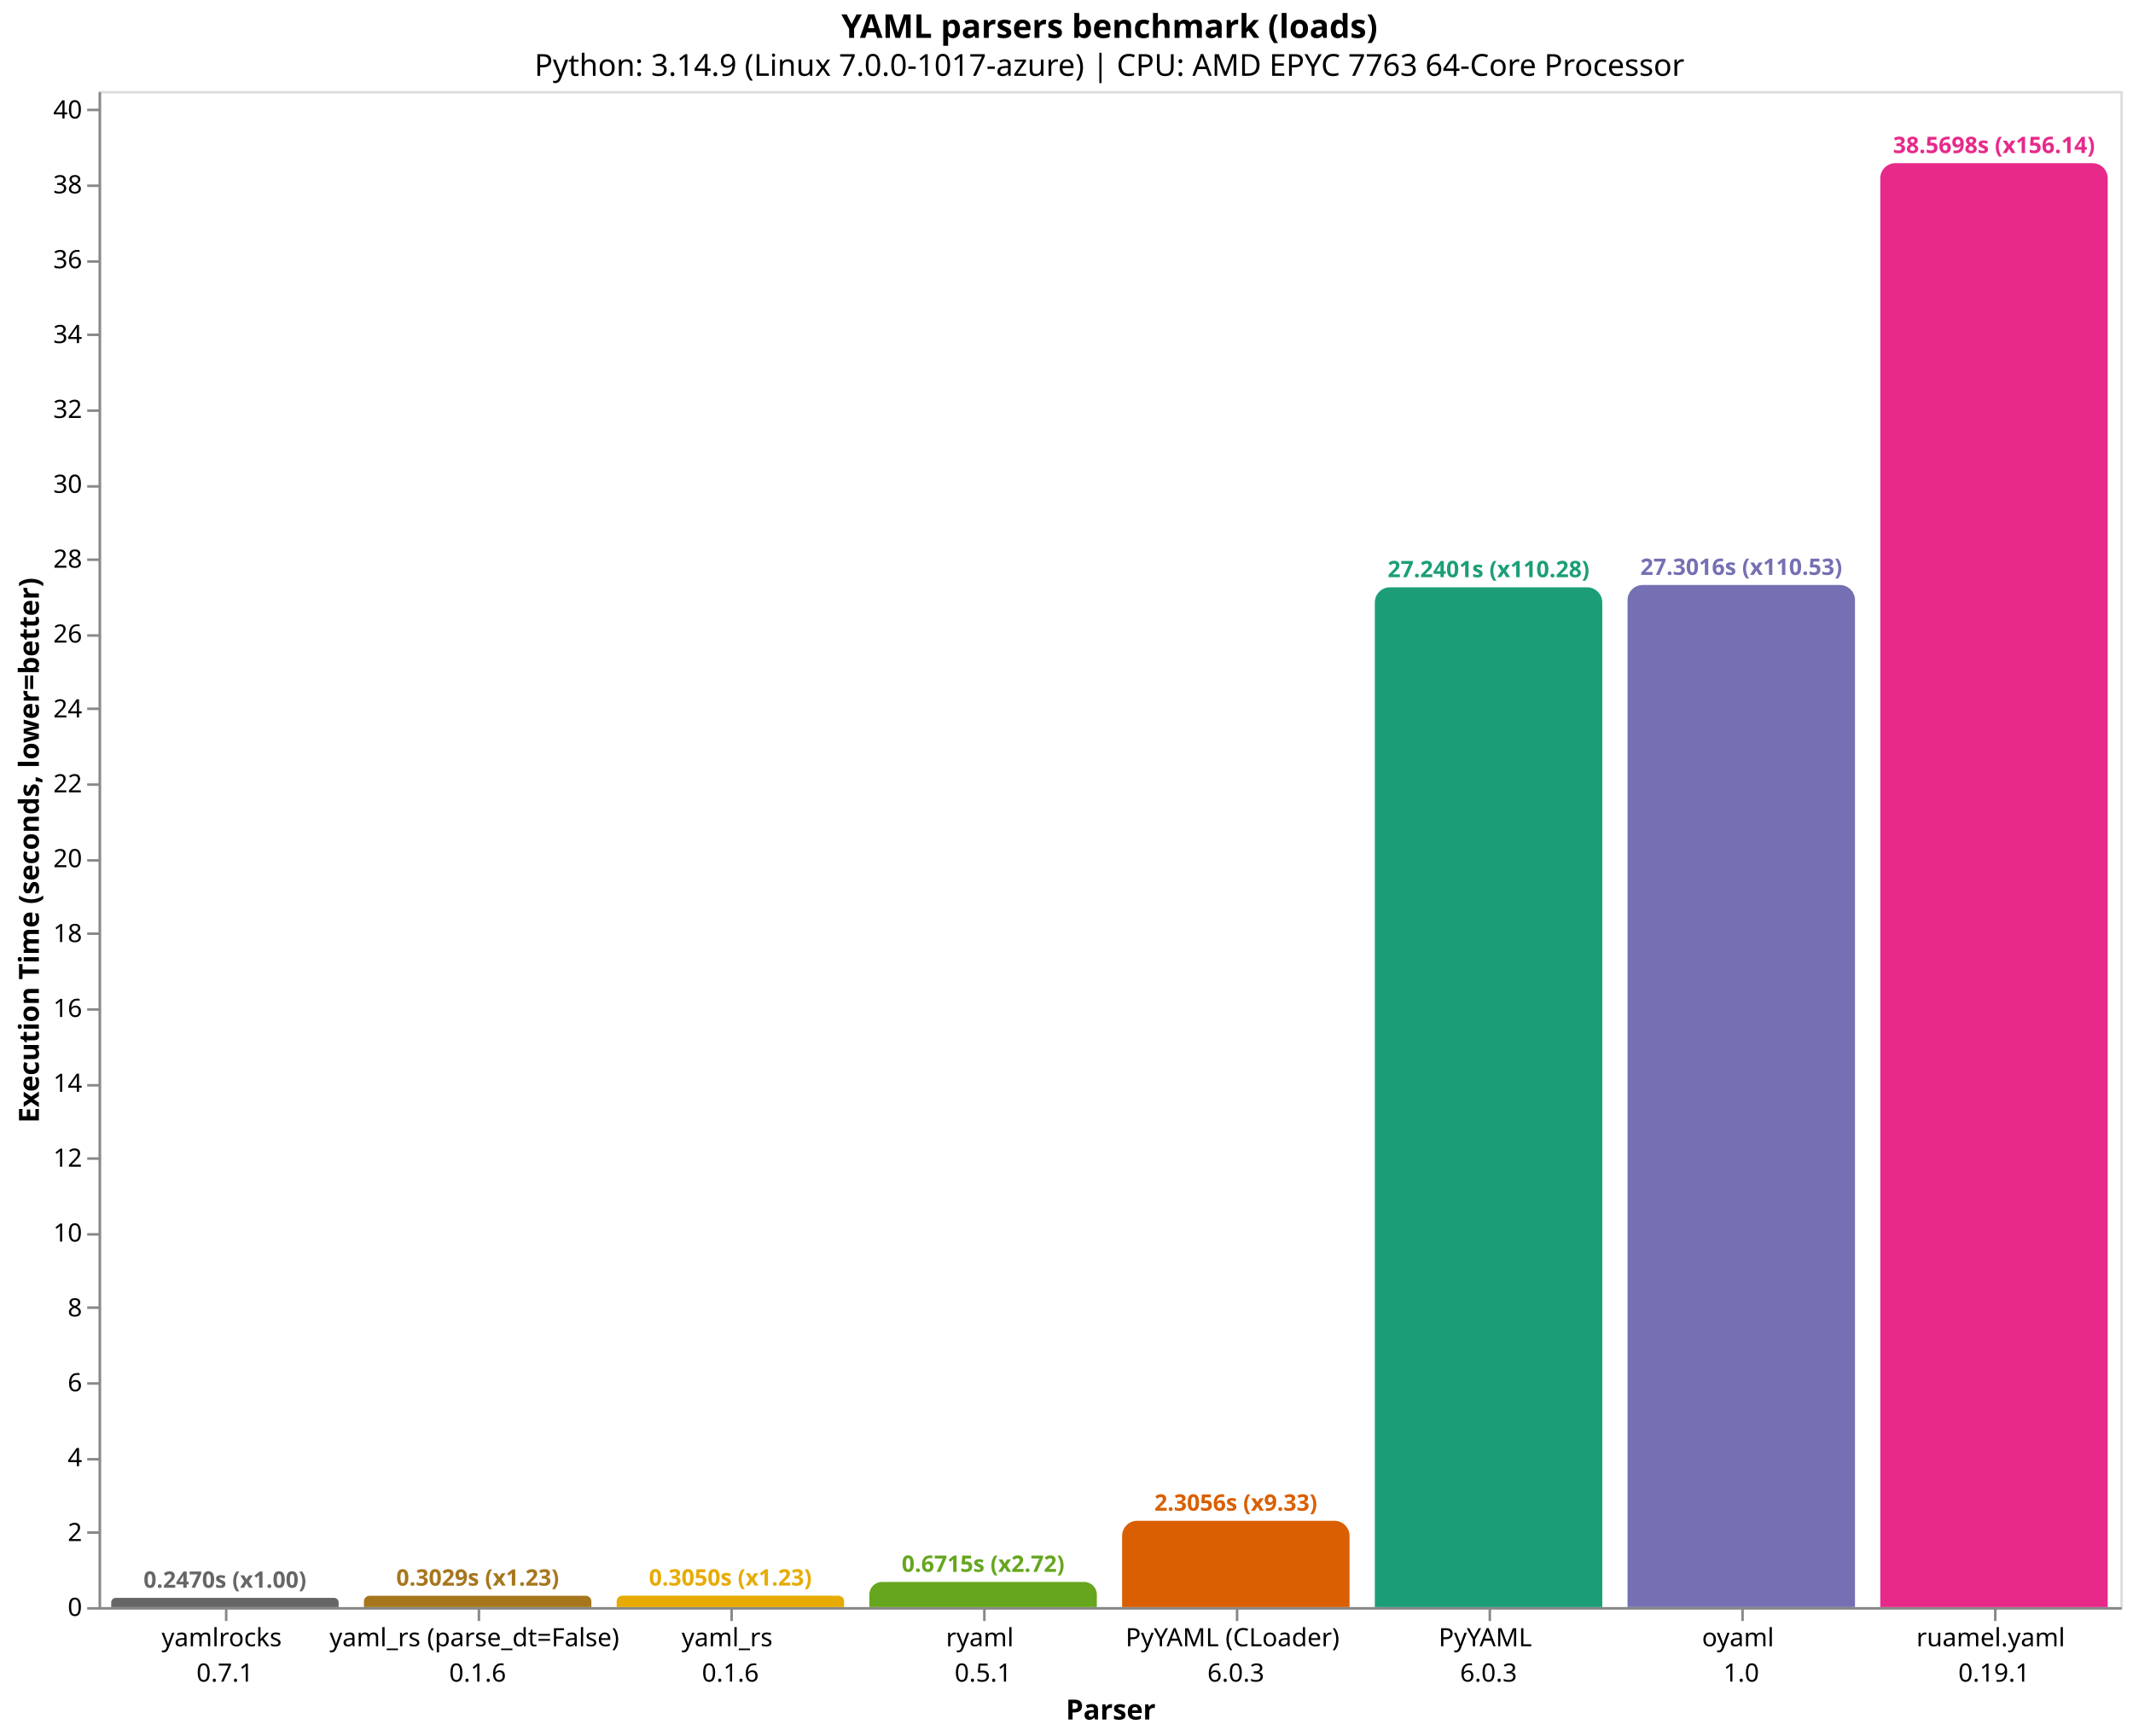
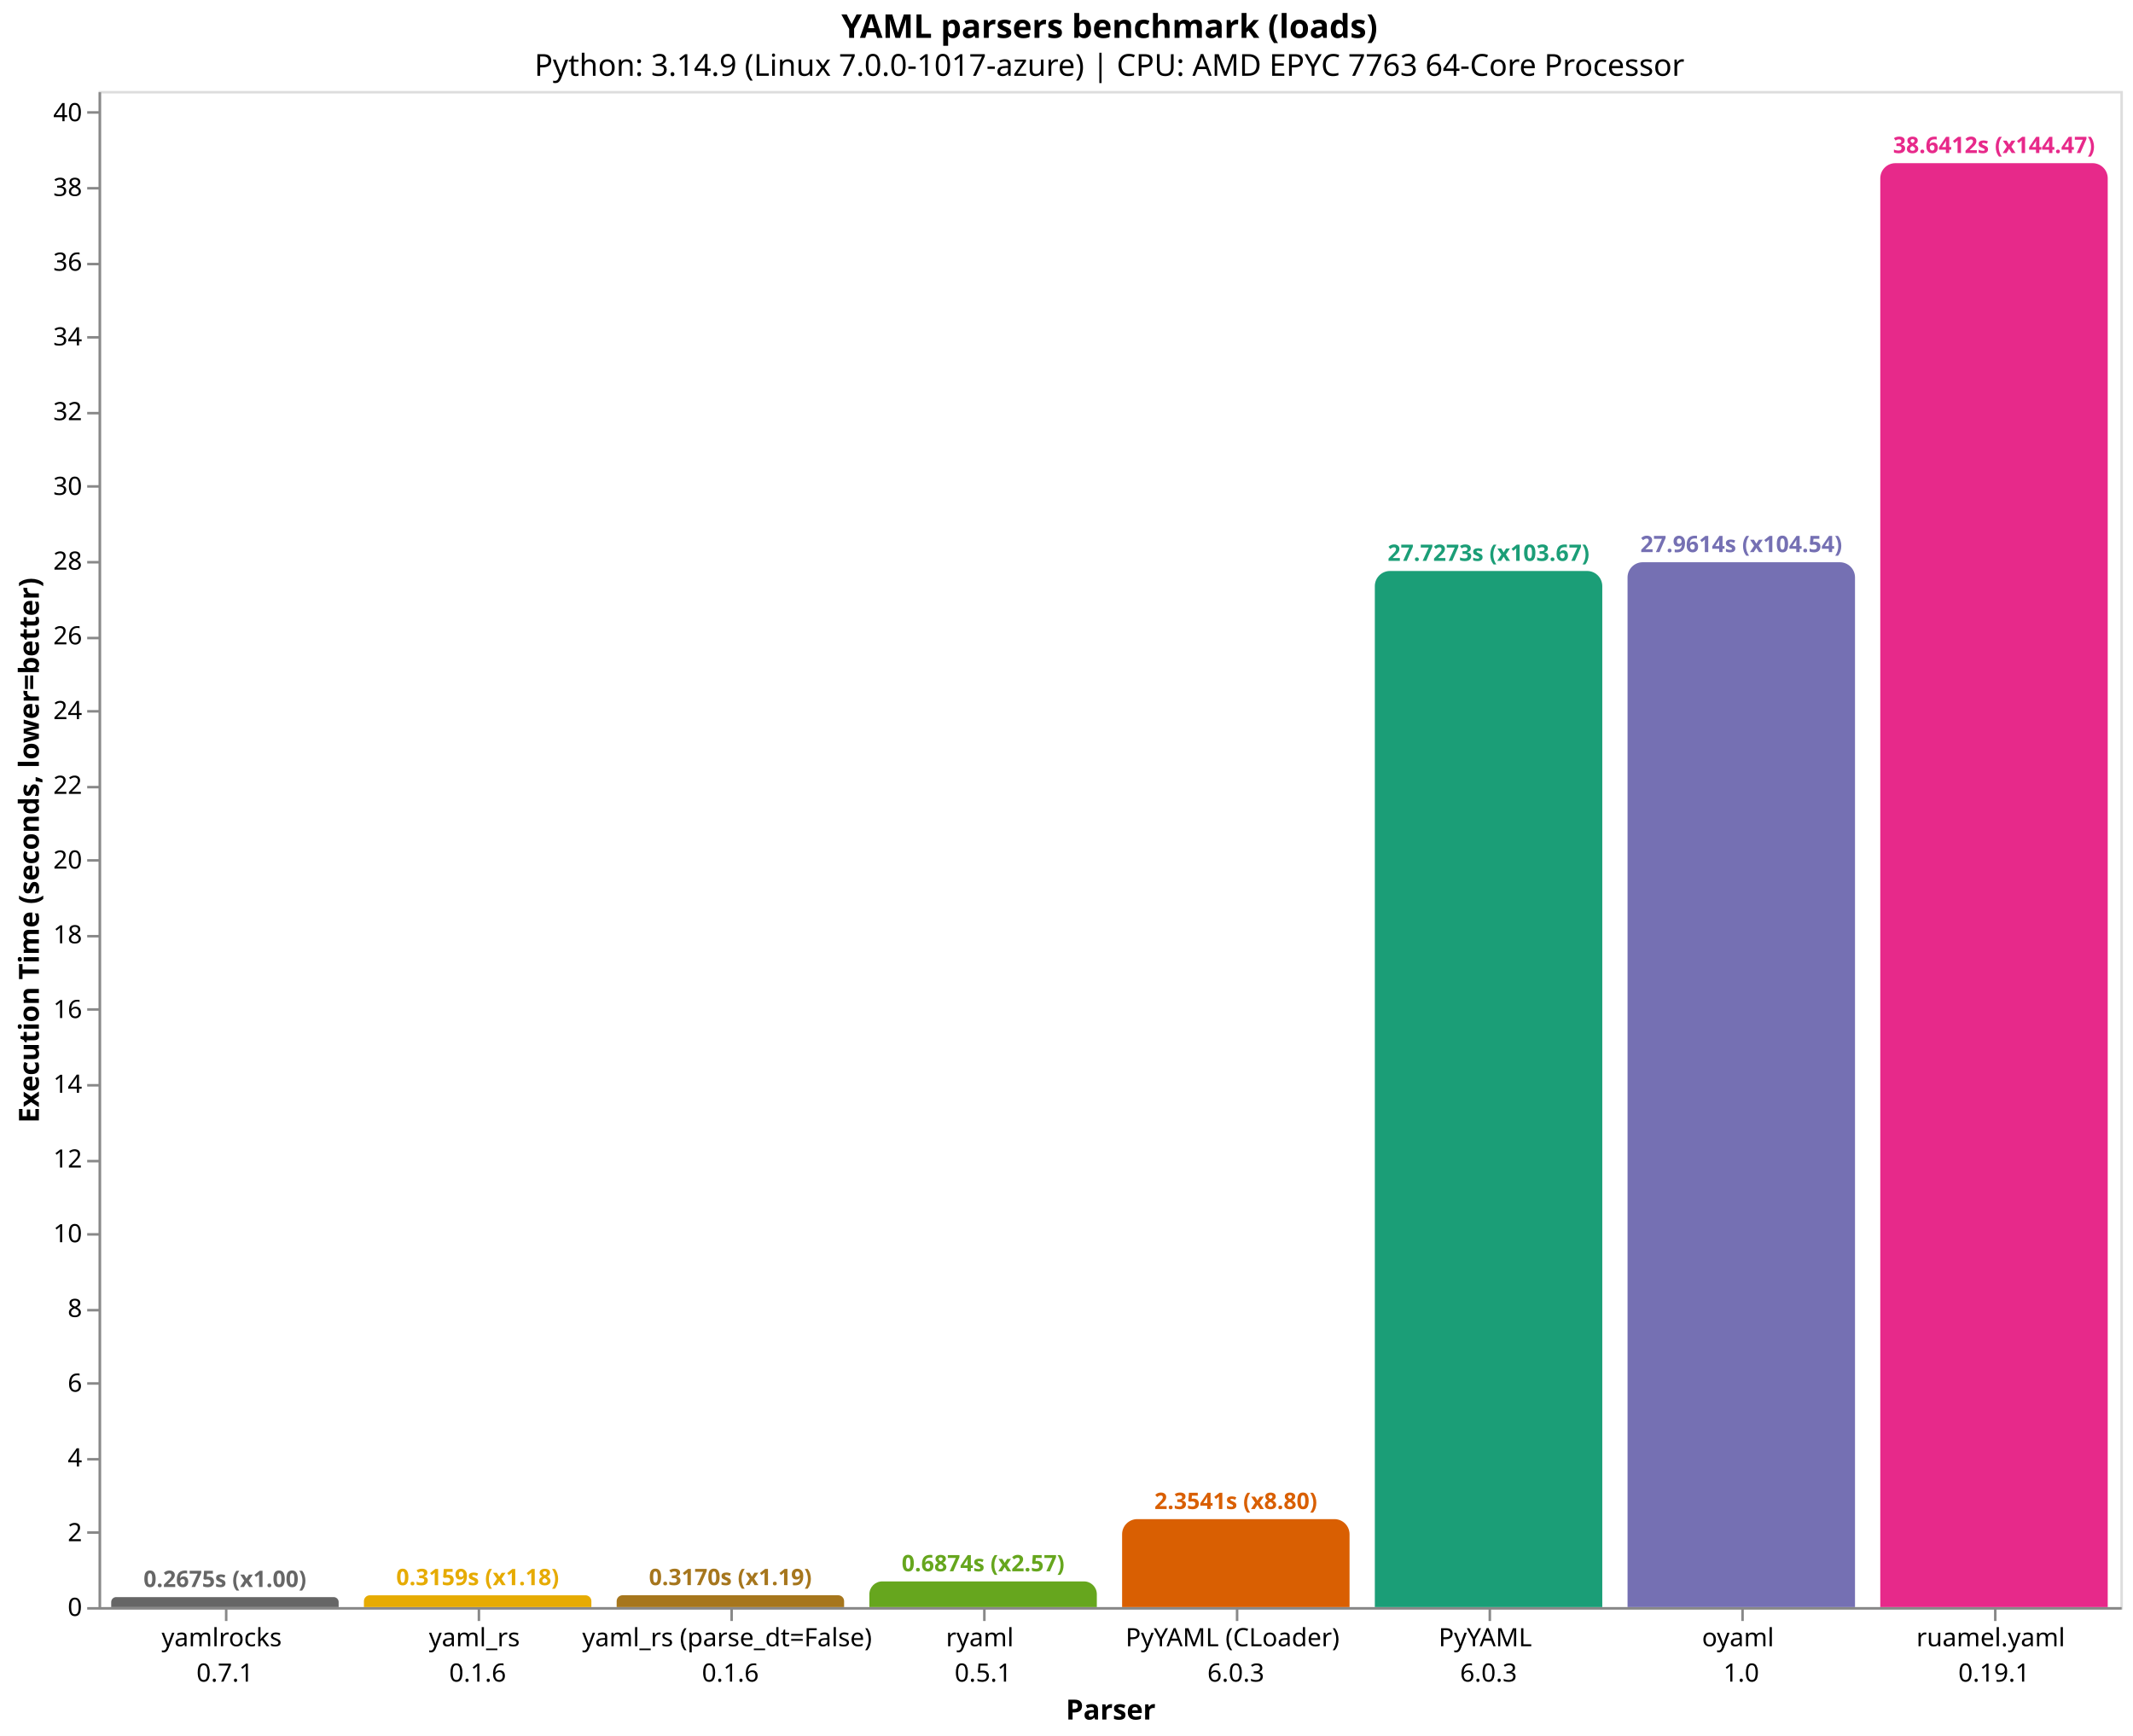
<svg xmlns="http://www.w3.org/2000/svg" version="1.1" class="marks" width="844" height="687" viewBox="0 0 844 687">
  <rect width="844" height="687" fill="white" />
  <g fill="none" stroke-miterlimit="10" transform="translate(39,36)">
    <g class="mark-group role-frame root" role="graphics-object" aria-roledescription="group mark container">
      <g transform="translate(0,0)">
        <path class="background" aria-hidden="true" d="M0.5,0.5h800v600h-800Z" stroke="#ddd" />
        <g>
-           <g class="mark-group role-axis" role="graphics-symbol" aria-roledescription="axis" aria-label="X-axis titled 'Parser' for a discrete scale with 8 values: yamlrocks&#10;0.7.1, yaml_rs (parse_dt=False)&#10;0.1.6, yaml_rs&#10;0.1.6, ryaml&#10;0.5.1, PyYAML (CLoader)&#10;6.0.3, ending with ruamel.yaml&#10;0.19.1">
+           <g class="mark-group role-axis" role="graphics-symbol" aria-roledescription="axis" aria-label="X-axis titled 'Parser' for a discrete scale with 8 values: yamlrocks&#10;0.7.1, yaml_rs&#10;0.1.6, yaml_rs (parse_dt=False)&#10;0.1.6, ryaml&#10;0.5.1, PyYAML (CLoader)&#10;6.0.3, ending with ruamel.yaml&#10;0.19.1">
            <g transform="translate(0.5,600.5)">
              <path class="background" aria-hidden="true" d="M0,0h0v0h0Z" pointer-events="none" />
              <g>
                <g class="mark-rule role-axis-tick" pointer-events="none">
                  <line transform="translate(50,0)" x2="0" y2="5" stroke="#888" stroke-width="1" opacity="1" />
                  <line transform="translate(150,0)" x2="0" y2="5" stroke="#888" stroke-width="1" opacity="1" />
                  <line transform="translate(250,0)" x2="0" y2="5" stroke="#888" stroke-width="1" opacity="1" />
                  <line transform="translate(350,0)" x2="0" y2="5" stroke="#888" stroke-width="1" opacity="1" />
                  <line transform="translate(450,0)" x2="0" y2="5" stroke="#888" stroke-width="1" opacity="1" />
                  <line transform="translate(550,0)" x2="0" y2="5" stroke="#888" stroke-width="1" opacity="1" />
                  <line transform="translate(650,0)" x2="0" y2="5" stroke="#888" stroke-width="1" opacity="1" />
                  <line transform="translate(750,0)" x2="0" y2="5" stroke="#888" stroke-width="1" opacity="1" />
                </g>
                <g class="mark-text role-axis-label" pointer-events="none">
                  <text text-anchor="middle" transform="translate(49.5,15)" font-family="sans-serif" font-size="10px" fill="#000" opacity="1">
                    <tspan>yamlrocks</tspan>
                    <tspan x="0" dy="14">0.7.1</tspan>
                  </text>
                  <text text-anchor="middle" transform="translate(149.5,15)" font-family="sans-serif" font-size="10px" fill="#000" opacity="1">
+                     <tspan>yaml_rs</tspan>
+                     <tspan x="0" dy="14">0.1.6</tspan>
+                   </text>
+                   <text text-anchor="middle" transform="translate(249.5,15)" font-family="sans-serif" font-size="10px" fill="#000" opacity="1">
                    <tspan>yaml_rs (parse_dt=False)</tspan>
-                     <tspan x="0" dy="14">0.1.6</tspan>
-                   </text>
-                   <text text-anchor="middle" transform="translate(249.5,15)" font-family="sans-serif" font-size="10px" fill="#000" opacity="1">
-                     <tspan>yaml_rs</tspan>
                    <tspan x="0" dy="14">0.1.6</tspan>
                  </text>
                  <text text-anchor="middle" transform="translate(349.5,15)" font-family="sans-serif" font-size="10px" fill="#000" opacity="1">
                    <tspan>ryaml</tspan>
                    <tspan x="0" dy="14">0.5.1</tspan>
                  </text>
                  <text text-anchor="middle" transform="translate(449.5,15)" font-family="sans-serif" font-size="10px" fill="#000" opacity="1">
                    <tspan>PyYAML (CLoader)</tspan>
                    <tspan x="0" dy="14">6.0.3</tspan>
                  </text>
                  <text text-anchor="middle" transform="translate(549.5,15)" font-family="sans-serif" font-size="10px" fill="#000" opacity="1">
                    <tspan>PyYAML</tspan>
                    <tspan x="0" dy="14">6.0.3</tspan>
                  </text>
                  <text text-anchor="middle" transform="translate(649.5,15)" font-family="sans-serif" font-size="10px" fill="#000" opacity="1">
                    <tspan>oyaml</tspan>
                    <tspan x="0" dy="14">1.0</tspan>
                  </text>
                  <text text-anchor="middle" transform="translate(749.5,15)" font-family="sans-serif" font-size="10px" fill="#000" opacity="1">
                    <tspan>ruamel.yaml</tspan>
                    <tspan x="0" dy="14">0.19.1</tspan>
                  </text>
                </g>
                <g class="mark-rule role-axis-domain" pointer-events="none">
                  <line transform="translate(0,0)" x2="800" y2="0" stroke="#888" stroke-width="1" opacity="1" />
                </g>
                <g class="mark-text role-axis-title" pointer-events="none">
                  <text text-anchor="middle" transform="translate(400,44)" font-family="sans-serif" font-size="11px" font-weight="bold" fill="#000" opacity="1">Parser</text>
                </g>
              </g>
              <path class="foreground" aria-hidden="true" d="" pointer-events="none" display="none" />
            </g>
          </g>
-           <g class="mark-group role-axis" role="graphics-symbol" aria-roledescription="axis" aria-label="Y-axis titled 'Execution Time (seconds, lower=better)' for a linear scale with values from 0 to 40">
+           <g class="mark-group role-axis" role="graphics-symbol" aria-roledescription="axis" aria-label="Y-axis titled 'Execution Time (seconds, lower=better)' for a linear scale with values from 0 to 41">
            <g transform="translate(0.5,0.5)">
              <path class="background" aria-hidden="true" d="M0,0h0v0h0Z" pointer-events="none" />
              <g>
                <g class="mark-rule role-axis-tick" pointer-events="none">
                  <line transform="translate(0,600)" x2="-5" y2="0" stroke="#888" stroke-width="1" opacity="1" />
                  <line transform="translate(0,570)" x2="-5" y2="0" stroke="#888" stroke-width="1" opacity="1" />
                  <line transform="translate(0,541)" x2="-5" y2="0" stroke="#888" stroke-width="1" opacity="1" />
                  <line transform="translate(0,511)" x2="-5" y2="0" stroke="#888" stroke-width="1" opacity="1" />
-                   <line transform="translate(0,481)" x2="-5" y2="0" stroke="#888" stroke-width="1" opacity="1" />
+                   <line transform="translate(0,482)" x2="-5" y2="0" stroke="#888" stroke-width="1" opacity="1" />
                  <line transform="translate(0,452)" x2="-5" y2="0" stroke="#888" stroke-width="1" opacity="1" />
-                   <line transform="translate(0,422)" x2="-5" y2="0" stroke="#888" stroke-width="1" opacity="1" />
+                   <line transform="translate(0,423)" x2="-5" y2="0" stroke="#888" stroke-width="1" opacity="1" />
                  <line transform="translate(0,393)" x2="-5" y2="0" stroke="#888" stroke-width="1" opacity="1" />
                  <line transform="translate(0,363)" x2="-5" y2="0" stroke="#888" stroke-width="1" opacity="1" />
-                   <line transform="translate(0,333)" x2="-5" y2="0" stroke="#888" stroke-width="1" opacity="1" />
+                   <line transform="translate(0,334)" x2="-5" y2="0" stroke="#888" stroke-width="1" opacity="1" />
                  <line transform="translate(0,304)" x2="-5" y2="0" stroke="#888" stroke-width="1" opacity="1" />
-                   <line transform="translate(0,274)" x2="-5" y2="0" stroke="#888" stroke-width="1" opacity="1" />
-                   <line transform="translate(0,244)" x2="-5" y2="0" stroke="#888" stroke-width="1" opacity="1" />
-                   <line transform="translate(0,215)" x2="-5" y2="0" stroke="#888" stroke-width="1" opacity="1" />
-                   <line transform="translate(0,185)" x2="-5" y2="0" stroke="#888" stroke-width="1" opacity="1" />
+                   <line transform="translate(0,275)" x2="-5" y2="0" stroke="#888" stroke-width="1" opacity="1" />
+                   <line transform="translate(0,245)" x2="-5" y2="0" stroke="#888" stroke-width="1" opacity="1" />
+                   <line transform="translate(0,216)" x2="-5" y2="0" stroke="#888" stroke-width="1" opacity="1" />
+                   <line transform="translate(0,186)" x2="-5" y2="0" stroke="#888" stroke-width="1" opacity="1" />
                  <line transform="translate(0,156)" x2="-5" y2="0" stroke="#888" stroke-width="1" opacity="1" />
-                   <line transform="translate(0,126)" x2="-5" y2="0" stroke="#888" stroke-width="1" opacity="1" />
-                   <line transform="translate(0,96)" x2="-5" y2="0" stroke="#888" stroke-width="1" opacity="1" />
-                   <line transform="translate(0,67)" x2="-5" y2="0" stroke="#888" stroke-width="1" opacity="1" />
-                   <line transform="translate(0,37)" x2="-5" y2="0" stroke="#888" stroke-width="1" opacity="1" />
-                   <line transform="translate(0,7)" x2="-5" y2="0" stroke="#888" stroke-width="1" opacity="1" />
+                   <line transform="translate(0,127)" x2="-5" y2="0" stroke="#888" stroke-width="1" opacity="1" />
+                   <line transform="translate(0,97)" x2="-5" y2="0" stroke="#888" stroke-width="1" opacity="1" />
+                   <line transform="translate(0,68)" x2="-5" y2="0" stroke="#888" stroke-width="1" opacity="1" />
+                   <line transform="translate(0,38)" x2="-5" y2="0" stroke="#888" stroke-width="1" opacity="1" />
+                   <line transform="translate(0,8)" x2="-5" y2="0" stroke="#888" stroke-width="1" opacity="1" />
                </g>
                <g class="mark-text role-axis-label" pointer-events="none">
                  <text text-anchor="end" transform="translate(-7,603)" font-family="sans-serif" font-size="10px" fill="#000" opacity="1">0</text>
-                   <text text-anchor="end" transform="translate(-7,573.3691)" font-family="sans-serif" font-size="10px" fill="#000" opacity="1">2</text>
-                   <text text-anchor="end" transform="translate(-7,543.7382)" font-family="sans-serif" font-size="10px" fill="#000" opacity="1">4</text>
-                   <text text-anchor="end" transform="translate(-7,514.1074)" font-family="sans-serif" font-size="10px" fill="#000" opacity="1">6</text>
-                   <text text-anchor="end" transform="translate(-7,484.4765)" font-family="sans-serif" font-size="10px" fill="#000" opacity="1">8</text>
-                   <text text-anchor="end" transform="translate(-7,454.8456)" font-family="sans-serif" font-size="10px" fill="#000" opacity="1">10</text>
-                   <text text-anchor="end" transform="translate(-7,425.2147)" font-family="sans-serif" font-size="10px" fill="#000" opacity="1">12</text>
-                   <text text-anchor="end" transform="translate(-7,395.5838)" font-family="sans-serif" font-size="10px" fill="#000" opacity="1">14</text>
-                   <text text-anchor="end" transform="translate(-7,365.9529)" font-family="sans-serif" font-size="10px" fill="#000" opacity="1">16</text>
-                   <text text-anchor="end" transform="translate(-7,336.3221)" font-family="sans-serif" font-size="10px" fill="#000" opacity="1">18</text>
-                   <text text-anchor="end" transform="translate(-7,306.6912)" font-family="sans-serif" font-size="10px" fill="#000" opacity="1">20</text>
-                   <text text-anchor="end" transform="translate(-7,277.0603)" font-family="sans-serif" font-size="10px" fill="#000" opacity="1">22</text>
-                   <text text-anchor="end" transform="translate(-7,247.4294)" font-family="sans-serif" font-size="10px" fill="#000" opacity="1">24</text>
-                   <text text-anchor="end" transform="translate(-7,217.7985)" font-family="sans-serif" font-size="10px" fill="#000" opacity="1">26</text>
-                   <text text-anchor="end" transform="translate(-7,188.1677)" font-family="sans-serif" font-size="10px" fill="#000" opacity="1">28</text>
-                   <text text-anchor="end" transform="translate(-7,158.5368)" font-family="sans-serif" font-size="10px" fill="#000" opacity="1">30</text>
-                   <text text-anchor="end" transform="translate(-7,128.9059)" font-family="sans-serif" font-size="10px" fill="#000" opacity="1">32</text>
-                   <text text-anchor="end" transform="translate(-7,99.27501)" font-family="sans-serif" font-size="10px" fill="#000" opacity="1">34</text>
-                   <text text-anchor="end" transform="translate(-7,69.64412)" font-family="sans-serif" font-size="10px" fill="#000" opacity="1">36</text>
-                   <text text-anchor="end" transform="translate(-7,40.01324)" font-family="sans-serif" font-size="10px" fill="#000" opacity="1">38</text>
-                   <text text-anchor="end" transform="translate(-7,10.38236)" font-family="sans-serif" font-size="10px" fill="#000" opacity="1">40</text>
+                   <text text-anchor="end" transform="translate(-7,573.4239)" font-family="sans-serif" font-size="10px" fill="#000" opacity="1">2</text>
+                   <text text-anchor="end" transform="translate(-7,543.8477)" font-family="sans-serif" font-size="10px" fill="#000" opacity="1">4</text>
+                   <text text-anchor="end" transform="translate(-7,514.2716)" font-family="sans-serif" font-size="10px" fill="#000" opacity="1">6</text>
+                   <text text-anchor="end" transform="translate(-7,484.6955)" font-family="sans-serif" font-size="10px" fill="#000" opacity="1">8</text>
+                   <text text-anchor="end" transform="translate(-7,455.1194)" font-family="sans-serif" font-size="10px" fill="#000" opacity="1">10</text>
+                   <text text-anchor="end" transform="translate(-7,425.5432)" font-family="sans-serif" font-size="10px" fill="#000" opacity="1">12</text>
+                   <text text-anchor="end" transform="translate(-7,395.9671)" font-family="sans-serif" font-size="10px" fill="#000" opacity="1">14</text>
+                   <text text-anchor="end" transform="translate(-7,366.391)" font-family="sans-serif" font-size="10px" fill="#000" opacity="1">16</text>
+                   <text text-anchor="end" transform="translate(-7,336.8148)" font-family="sans-serif" font-size="10px" fill="#000" opacity="1">18</text>
+                   <text text-anchor="end" transform="translate(-7,307.2387)" font-family="sans-serif" font-size="10px" fill="#000" opacity="1">20</text>
+                   <text text-anchor="end" transform="translate(-7,277.6626)" font-family="sans-serif" font-size="10px" fill="#000" opacity="1">22</text>
+                   <text text-anchor="end" transform="translate(-7,248.0864)" font-family="sans-serif" font-size="10px" fill="#000" opacity="1">24</text>
+                   <text text-anchor="end" transform="translate(-7,218.5103)" font-family="sans-serif" font-size="10px" fill="#000" opacity="1">26</text>
+                   <text text-anchor="end" transform="translate(-7,188.9342)" font-family="sans-serif" font-size="10px" fill="#000" opacity="1">28</text>
+                   <text text-anchor="end" transform="translate(-7,159.3581)" font-family="sans-serif" font-size="10px" fill="#000" opacity="1">30</text>
+                   <text text-anchor="end" transform="translate(-7,129.7819)" font-family="sans-serif" font-size="10px" fill="#000" opacity="1">32</text>
+                   <text text-anchor="end" transform="translate(-7,100.2058)" font-family="sans-serif" font-size="10px" fill="#000" opacity="1">34</text>
+                   <text text-anchor="end" transform="translate(-7,70.62967)" font-family="sans-serif" font-size="10px" fill="#000" opacity="1">36</text>
+                   <text text-anchor="end" transform="translate(-7,41.05354)" font-family="sans-serif" font-size="10px" fill="#000" opacity="1">38</text>
+                   <text text-anchor="end" transform="translate(-7,11.47741)" font-family="sans-serif" font-size="10px" fill="#000" opacity="1">40</text>
                </g>
                <g class="mark-rule role-axis-domain" pointer-events="none">
                  <line transform="translate(0,600)" x2="0" y2="-600" stroke="#888" stroke-width="1" opacity="1" />
                </g>
                <g class="mark-text role-axis-title" pointer-events="none">
                  <text text-anchor="middle" transform="translate(-22.12305,300) rotate(-90) translate(0,-2)" font-family="sans-serif" font-size="11px" font-weight="bold" fill="#000" opacity="1">Execution Time (seconds, lower=better)</text>
                </g>
              </g>
              <path class="foreground" aria-hidden="true" d="" pointer-events="none" display="none" />
            </g>
          </g>
          <g class="mark-group role-scope" role="graphics-object" aria-roledescription="group mark container">
-             <g transform="translate(5,596.3404)">
-               <path class="background" aria-hidden="true" d="M1.83,0L88.17,0C89.18,0,90,0.82,90,1.83L90,3.66C90,3.66,90,3.66,90,3.66L0,3.66C0,3.66,0,3.66,0,3.66L0,1.83C0,0.82,0.82,0,1.83,0Z" />
+             <g transform="translate(5,596.0447)">
+               <path class="background" aria-hidden="true" d="M1.978,0L88.022,0C89.114,0,90,0.886,90,1.978L90,3.955C90,3.955,90,3.955,90,3.955L0,3.955C0,3.955,0,3.955,0,3.955L0,1.978C0,0.886,0.886,0,1.978,0Z" />
              <g clip-path="url(#clip1)">
                <g class="mark-group role-scope" role="graphics-object" aria-roledescription="group mark container">
-                   <g transform="translate(0,-596.3404)">
-                     <path class="background" aria-hidden="true" d="M0,0h90v0h-90Z" />
-                     <g>
-                       <g class="mark-rect role-mark layer_0_marks" role="graphics-object" aria-roledescription="rect mark container">
-                         <path aria-label="Parser: yamlrocks&#10;0.7.1; Execution Time (seconds, lower=better): 0.247013259; parser: yamlrocks; Execution Time (s): 0.2470; Slowdown: 1.00" role="graphics-symbol" aria-roledescription="bar" d="M0,596.34h90v3.66h-90Z" fill="#666666" />
-                       </g>
-                     </g>
-                     <path class="foreground" aria-hidden="true" d="" display="none" />
-                   </g>
-                 </g>
-               </g>
-               <path class="foreground" aria-hidden="true" d="" display="none" />
-             </g>
-             <g transform="translate(105,595.5118)">
-               <path class="background" aria-hidden="true" d="M2.244,0L87.756,0C88.994,0,90,1.006,90,2.244L90,4.488C90,4.488,90,4.488,90,4.488L0,4.488C0,4.488,0,4.488,0,4.488L0,2.244C0,1.006,1.006,0,2.244,0Z" />
+                   <g transform="translate(0,-596.0447)">
+                     <path class="background" aria-hidden="true" d="M0,0h90v0h-90Z" />
+                     <g>
+                       <g class="mark-rect role-mark layer_0_marks" role="graphics-object" aria-roledescription="rect mark container">
+                         <path aria-label="Parser: yamlrocks&#10;0.7.1; Execution Time (seconds, lower=better): 0.267468154667; parser: yamlrocks; Execution Time (s): 0.2675; Slowdown: 1.00" role="graphics-symbol" aria-roledescription="bar" d="M0,596.045h90v3.955h-90Z" fill="#666666" />
+                       </g>
+                     </g>
+                     <path class="foreground" aria-hidden="true" d="" display="none" />
+                   </g>
+                 </g>
+               </g>
+               <path class="foreground" aria-hidden="true" d="" display="none" />
+             </g>
+             <g transform="translate(105,595.3278)">
+               <path class="background" aria-hidden="true" d="M2.336,0L87.664,0C88.953,0,90,1.047,90,2.336L90,4.672C90,4.672,90,4.672,90,4.672L0,4.672C0,4.672,0,4.672,0,4.672L0,2.336C0,1.047,1.047,0,2.336,0Z" />
              <g clip-path="url(#clip2)">
                <g class="mark-group role-scope" role="graphics-object" aria-roledescription="group mark container">
-                   <g transform="translate(0,-595.5118)">
-                     <path class="background" aria-hidden="true" d="M0,0h90v0h-90Z" />
-                     <g>
-                       <g class="mark-rect role-mark layer_0_marks" role="graphics-object" aria-roledescription="rect mark container">
-                         <path aria-label="Parser: yaml_rs (parse_dt=False)&#10;0.1.6; Execution Time (seconds, lower=better): 0.302941159333; parser: yaml_rs (parse_dt=False); Execution Time (s): 0.3029; Slowdown: 1.23" role="graphics-symbol" aria-roledescription="bar" d="M0,595.512h90v4.488h-90Z" fill="#a6761d" />
-                       </g>
-                     </g>
-                     <path class="foreground" aria-hidden="true" d="" display="none" />
-                   </g>
-                 </g>
-               </g>
-               <path class="foreground" aria-hidden="true" d="" display="none" />
-             </g>
-             <g transform="translate(205,595.4814)">
-               <path class="background" aria-hidden="true" d="M2.259,0L87.741,0C88.988,0,90,1.012,90,2.259L90,4.519C90,4.519,90,4.519,90,4.519L0,4.519C0,4.519,0,4.519,0,4.519L0,2.259C0,1.012,1.012,0,2.259,0Z" />
+                   <g transform="translate(0,-595.3278)">
+                     <path class="background" aria-hidden="true" d="M0,0h90v0h-90Z" />
+                     <g>
+                       <g class="mark-rect role-mark layer_0_marks" role="graphics-object" aria-roledescription="rect mark container">
+                         <path aria-label="Parser: yaml_rs&#10;0.1.6; Execution Time (seconds, lower=better): 0.315941035333; parser: yaml_rs; Execution Time (s): 0.3159; Slowdown: 1.18" role="graphics-symbol" aria-roledescription="bar" d="M0,595.328h90v4.672h-90Z" fill="#e6ab02" />
+                       </g>
+                     </g>
+                     <path class="foreground" aria-hidden="true" d="" display="none" />
+                   </g>
+                 </g>
+               </g>
+               <path class="foreground" aria-hidden="true" d="" display="none" />
+             </g>
+             <g transform="translate(205,595.3123)">
+               <path class="background" aria-hidden="true" d="M2.344,0L87.656,0C88.95,0,90,1.05,90,2.344L90,4.688C90,4.688,90,4.688,90,4.688L0,4.688C0,4.688,0,4.688,0,4.688L0,2.344C0,1.05,1.05,0,2.344,0Z" />
              <g clip-path="url(#clip3)">
                <g class="mark-group role-scope" role="graphics-object" aria-roledescription="group mark container">
-                   <g transform="translate(0,-595.4814)">
-                     <path class="background" aria-hidden="true" d="M0,0h90v0h-90Z" />
-                     <g>
-                       <g class="mark-rect role-mark layer_0_marks" role="graphics-object" aria-roledescription="rect mark container">
-                         <path aria-label="Parser: yaml_rs&#10;0.1.6; Execution Time (seconds, lower=better): 0.304994839333; parser: yaml_rs; Execution Time (s): 0.3050; Slowdown: 1.23" role="graphics-symbol" aria-roledescription="bar" d="M0,595.481h90v4.519h-90Z" fill="#e6ab02" />
-                       </g>
-                     </g>
-                     <path class="foreground" aria-hidden="true" d="" display="none" />
-                   </g>
-                 </g>
-               </g>
-               <path class="foreground" aria-hidden="true" d="" display="none" />
-             </g>
-             <g transform="translate(305,590.0518)">
-               <path class="background" aria-hidden="true" d="M4.974,0L85.026,0C87.771,0,90,2.229,90,4.974L90,9.948C90,9.948,90,9.948,90,9.948L0,9.948C0,9.948,0,9.948,0,9.948L0,4.974C0,2.229,2.229,0,4.974,0Z" />
+                   <g transform="translate(0,-595.3123)">
+                     <path class="background" aria-hidden="true" d="M0,0h90v0h-90Z" />
+                     <g>
+                       <g class="mark-rect role-mark layer_0_marks" role="graphics-object" aria-roledescription="rect mark container">
+                         <path aria-label="Parser: yaml_rs (parse_dt=False)&#10;0.1.6; Execution Time (seconds, lower=better): 0.316988953667; parser: yaml_rs (parse_dt=False); Execution Time (s): 0.3170; Slowdown: 1.19" role="graphics-symbol" aria-roledescription="bar" d="M0,595.312h90v4.688h-90Z" fill="#a6761d" />
+                       </g>
+                     </g>
+                     <path class="foreground" aria-hidden="true" d="" display="none" />
+                   </g>
+                 </g>
+               </g>
+               <path class="foreground" aria-hidden="true" d="" display="none" />
+             </g>
+             <g transform="translate(305,589.8352)">
+               <path class="background" aria-hidden="true" d="M5.082,0L84.918,0C87.723,0,90,2.277,90,5.082L90,10.165C90,10.165,90,10.165,90,10.165L0,10.165C0,10.165,0,10.165,0,10.165L0,5.082C0,2.277,2.277,0,5.082,0Z" />
              <g clip-path="url(#clip4)">
                <g class="mark-group role-scope" role="graphics-object" aria-roledescription="group mark container">
-                   <g transform="translate(0,-590.0518)">
-                     <path class="background" aria-hidden="true" d="M0,0h90v0h-90Z" />
-                     <g>
-                       <g class="mark-rect role-mark layer_0_marks" role="graphics-object" aria-roledescription="rect mark container">
-                         <path aria-label="Parser: ryaml&#10;0.5.1; Execution Time (seconds, lower=better): 0.671474917; parser: ryaml; Execution Time (s): 0.6715; Slowdown: 2.72" role="graphics-symbol" aria-roledescription="bar" d="M0,590.052h90v9.948h-90Z" fill="#66a61e" />
-                       </g>
-                     </g>
-                     <path class="foreground" aria-hidden="true" d="" display="none" />
-                   </g>
-                 </g>
-               </g>
-               <path class="foreground" aria-hidden="true" d="" display="none" />
-             </g>
-             <g transform="translate(405,565.841)">
-               <path class="background" aria-hidden="true" d="M6,0L84,0C87.311,0,90,2.689,90,6L90,34.159C90,34.159,90,34.159,90,34.159L0,34.159C0,34.159,0,34.159,0,34.159L0,6C0,2.689,2.689,0,6,0Z" />
+                   <g transform="translate(0,-589.8352)">
+                     <path class="background" aria-hidden="true" d="M0,0h90v0h-90Z" />
+                     <g>
+                       <g class="mark-rect role-mark layer_0_marks" role="graphics-object" aria-roledescription="rect mark container">
+                         <path aria-label="Parser: ryaml&#10;0.5.1; Execution Time (seconds, lower=better): 0.687366218667; parser: ryaml; Execution Time (s): 0.6874; Slowdown: 2.57" role="graphics-symbol" aria-roledescription="bar" d="M0,589.835h90v10.165h-90Z" fill="#66a61e" />
+                       </g>
+                     </g>
+                     <path class="foreground" aria-hidden="true" d="" display="none" />
+                   </g>
+                 </g>
+               </g>
+               <path class="foreground" aria-hidden="true" d="" display="none" />
+             </g>
+             <g transform="translate(405,565.1874)">
+               <path class="background" aria-hidden="true" d="M6,0L84,0C87.311,0,90,2.689,90,6L90,34.813C90,34.813,90,34.813,90,34.813L0,34.813C0,34.813,0,34.813,0,34.813L0,6C0,2.689,2.689,0,6,0Z" />
              <g clip-path="url(#clip5)">
                <g class="mark-group role-scope" role="graphics-object" aria-roledescription="group mark container">
-                   <g transform="translate(0,-565.841)">
-                     <path class="background" aria-hidden="true" d="M0,0h90v0h-90Z" />
-                     <g>
-                       <g class="mark-rect role-mark layer_0_marks" role="graphics-object" aria-roledescription="rect mark container">
-                         <path aria-label="Parser: PyYAML (CLoader)&#10;6.0.3; Execution Time (seconds, lower=better): 2.30563340467; parser: PyYAML (CLoader); Execution Time (s): 2.3056; Slowdown: 9.33" role="graphics-symbol" aria-roledescription="bar" d="M0,565.841h90v34.159h-90Z" fill="#d95f02" />
-                       </g>
-                     </g>
-                     <path class="foreground" aria-hidden="true" d="" display="none" />
-                   </g>
-                 </g>
-               </g>
-               <path class="foreground" aria-hidden="true" d="" display="none" />
-             </g>
-             <g transform="translate(505,196.4265)">
-               <path class="background" aria-hidden="true" d="M6,0L84,0C87.311,0,90,2.689,90,6L90,403.574C90,403.574,90,403.574,90,403.574L0,403.574C0,403.574,0,403.574,0,403.574L0,6C0,2.689,2.689,0,6,0Z" />
+                   <g transform="translate(0,-565.1874)">
+                     <path class="background" aria-hidden="true" d="M0,0h90v0h-90Z" />
+                     <g>
+                       <g class="mark-rect role-mark layer_0_marks" role="graphics-object" aria-roledescription="rect mark container">
+                         <path aria-label="Parser: PyYAML (CLoader)&#10;6.0.3; Execution Time (seconds, lower=better): 2.35409893833; parser: PyYAML (CLoader); Execution Time (s): 2.3541; Slowdown: 8.80" role="graphics-symbol" aria-roledescription="bar" d="M0,565.187h90v34.813h-90Z" fill="#d95f02" />
+                       </g>
+                     </g>
+                     <path class="foreground" aria-hidden="true" d="" display="none" />
+                   </g>
+                 </g>
+               </g>
+               <path class="foreground" aria-hidden="true" d="" display="none" />
+             </g>
+             <g transform="translate(505,189.967)">
+               <path class="background" aria-hidden="true" d="M6,0L84,0C87.311,0,90,2.689,90,6L90,410.033C90,410.033,90,410.033,90,410.033L0,410.033C0,410.033,0,410.033,0,410.033L0,6C0,2.689,2.689,0,6,0Z" />
              <g clip-path="url(#clip6)">
                <g class="mark-group role-scope" role="graphics-object" aria-roledescription="group mark container">
-                   <g transform="translate(0,-196.4265)">
-                     <path class="background" aria-hidden="true" d="M0,0h90v0h-90Z" />
-                     <g>
-                       <g class="mark-rect role-mark layer_0_marks" role="graphics-object" aria-roledescription="rect mark container">
-                         <path aria-label="Parser: PyYAML&#10;6.0.3; Execution Time (seconds, lower=better): 27.240060356; parser: PyYAML; Execution Time (s): 27.2401; Slowdown: 110.28" role="graphics-symbol" aria-roledescription="bar" d="M0,196.426h90v403.574h-90Z" fill="#1b9e77" />
-                       </g>
-                     </g>
-                     <path class="foreground" aria-hidden="true" d="" display="none" />
-                   </g>
-                 </g>
-               </g>
-               <path class="foreground" aria-hidden="true" d="" display="none" />
-             </g>
-             <g transform="translate(605,195.5144)">
-               <path class="background" aria-hidden="true" d="M6,0L84,0C87.311,0,90,2.689,90,6L90,404.486C90,404.486,90,404.486,90,404.486L0,404.486C0,404.486,0,404.486,0,404.486L0,6C0,2.689,2.689,0,6,0Z" />
+                   <g transform="translate(0,-189.967)">
+                     <path class="background" aria-hidden="true" d="M0,0h90v0h-90Z" />
+                     <g>
+                       <g class="mark-rect role-mark layer_0_marks" role="graphics-object" aria-roledescription="rect mark container">
+                         <path aria-label="Parser: PyYAML&#10;6.0.3; Execution Time (seconds, lower=better): 27.727290398; parser: PyYAML; Execution Time (s): 27.7273; Slowdown: 103.67" role="graphics-symbol" aria-roledescription="bar" d="M0,189.967h90v410.033h-90Z" fill="#1b9e77" />
+                       </g>
+                     </g>
+                     <path class="foreground" aria-hidden="true" d="" display="none" />
+                   </g>
+                 </g>
+               </g>
+               <path class="foreground" aria-hidden="true" d="" display="none" />
+             </g>
+             <g transform="translate(605,186.5054)">
+               <path class="background" aria-hidden="true" d="M6,0L84,0C87.311,0,90,2.689,90,6L90,413.495C90,413.495,90,413.495,90,413.495L0,413.495C0,413.495,0,413.495,0,413.495L0,6C0,2.689,2.689,0,6,0Z" />
              <g clip-path="url(#clip7)">
                <g class="mark-group role-scope" role="graphics-object" aria-roledescription="group mark container">
-                   <g transform="translate(0,-195.5144)">
-                     <path class="background" aria-hidden="true" d="M0,0h90v0h-90Z" />
-                     <g>
-                       <g class="mark-rect role-mark layer_0_marks" role="graphics-object" aria-roledescription="rect mark container">
-                         <path aria-label="Parser: oyaml&#10;1.0; Execution Time (seconds, lower=better): 27.301622174; parser: oyaml; Execution Time (s): 27.3016; Slowdown: 110.53" role="graphics-symbol" aria-roledescription="bar" d="M0,195.514h90v404.486h-90Z" fill="#7570b3" />
+                   <g transform="translate(0,-186.5054)">
+                     <path class="background" aria-hidden="true" d="M0,0h90v0h-90Z" />
+                     <g>
+                       <g class="mark-rect role-mark layer_0_marks" role="graphics-object" aria-roledescription="rect mark container">
+                         <path aria-label="Parser: oyaml&#10;1.0; Execution Time (seconds, lower=better): 27.9613751043; parser: oyaml; Execution Time (s): 27.9614; Slowdown: 104.54" role="graphics-symbol" aria-roledescription="bar" d="M0,186.505h90v413.495h-90Z" fill="#7570b3" />
                      </g>
                    </g>
                    <path class="foreground" aria-hidden="true" d="" display="none" />
                  </g>
                </g>
              </g>
              <path class="foreground" aria-hidden="true" d="" display="none" />
            </g>
            <g transform="translate(705,28.57143)">
              <path class="background" aria-hidden="true" d="M6,0L84,0C87.311,0,90,2.689,90,6L90,571.429C90,571.429,90,571.429,90,571.429L0,571.429C0,571.429,0,571.429,0,571.429L0,6C0,2.689,2.689,0,6,0Z" />
              <g clip-path="url(#clip8)">
                <g class="mark-group role-scope" role="graphics-object" aria-roledescription="group mark container">
                  <g transform="translate(0,-28.57143)">
                    <path class="background" aria-hidden="true" d="M0,0h90v0h-90Z" />
                    <g>
                      <g class="mark-rect role-mark layer_0_marks" role="graphics-object" aria-roledescription="rect mark container">
-                         <path aria-label="Parser: ruamel.yaml&#10;0.19.1; Execution Time (seconds, lower=better): 38.569798278; parser: ruamel.yaml; Execution Time (s): 38.5698; Slowdown: 156.14" role="graphics-symbol" aria-roledescription="bar" d="M0,28.571h90v571.429h-90Z" fill="#e7298a" />
+                         <path aria-label="Parser: ruamel.yaml&#10;0.19.1; Execution Time (seconds, lower=better): 38.6412004467; parser: ruamel.yaml; Execution Time (s): 38.6412; Slowdown: 144.47" role="graphics-symbol" aria-roledescription="bar" d="M0,28.571h90v571.429h-90Z" fill="#e7298a" />
                      </g>
                    </g>
                    <path class="foreground" aria-hidden="true" d="" display="none" />
                  </g>
                </g>
              </g>
              <path class="foreground" aria-hidden="true" d="" display="none" />
            </g>
          </g>
          <g class="mark-text role-mark layer_1_marks" role="graphics-object" aria-roledescription="text mark container">
-             <text aria-label="Parser: yamlrocks&#10;0.7.1; Execution Time (seconds, lower=better): 0.247013259; parser: yamlrocks; label: 0.2470s (x1.00); Execution Time (s): 0.2470; Slowdown: 1.00" role="graphics-symbol" aria-roledescription="text mark" text-anchor="middle" transform="translate(50,592.3404)" font-family="sans-serif" font-size="9px" font-weight="bold" fill="#666666">0.2470s (x1.00)</text>
-             <text aria-label="Parser: yaml_rs (parse_dt=False)&#10;0.1.6; Execution Time (seconds, lower=better): 0.302941159333; parser: yaml_rs (parse_dt=False); label: 0.3029s (x1.23); Execution Time (s): 0.3029; Slowdown: 1.23" role="graphics-symbol" aria-roledescription="text mark" text-anchor="middle" transform="translate(150,591.5118)" font-family="sans-serif" font-size="9px" font-weight="bold" fill="#a6761d">0.3029s (x1.23)</text>
-             <text aria-label="Parser: yaml_rs&#10;0.1.6; Execution Time (seconds, lower=better): 0.304994839333; parser: yaml_rs; label: 0.3050s (x1.23); Execution Time (s): 0.3050; Slowdown: 1.23" role="graphics-symbol" aria-roledescription="text mark" text-anchor="middle" transform="translate(250,591.4814)" font-family="sans-serif" font-size="9px" font-weight="bold" fill="#e6ab02">0.3050s (x1.23)</text>
-             <text aria-label="Parser: ryaml&#10;0.5.1; Execution Time (seconds, lower=better): 0.671474917; parser: ryaml; label: 0.6715s (x2.72); Execution Time (s): 0.6715; Slowdown: 2.72" role="graphics-symbol" aria-roledescription="text mark" text-anchor="middle" transform="translate(350,586.0518)" font-family="sans-serif" font-size="9px" font-weight="bold" fill="#66a61e">0.6715s (x2.72)</text>
-             <text aria-label="Parser: PyYAML (CLoader)&#10;6.0.3; Execution Time (seconds, lower=better): 2.30563340467; parser: PyYAML (CLoader); label: 2.3056s (x9.33); Execution Time (s): 2.3056; Slowdown: 9.33" role="graphics-symbol" aria-roledescription="text mark" text-anchor="middle" transform="translate(450,561.841)" font-family="sans-serif" font-size="9px" font-weight="bold" fill="#d95f02">2.3056s (x9.33)</text>
-             <text aria-label="Parser: PyYAML&#10;6.0.3; Execution Time (seconds, lower=better): 27.240060356; parser: PyYAML; label: 27.2401s (x110.28); Execution Time (s): 27.2401; Slowdown: 110.28" role="graphics-symbol" aria-roledescription="text mark" text-anchor="middle" transform="translate(550,192.4265)" font-family="sans-serif" font-size="9px" font-weight="bold" fill="#1b9e77">27.2401s (x110.28)</text>
-             <text aria-label="Parser: oyaml&#10;1.0; Execution Time (seconds, lower=better): 27.301622174; parser: oyaml; label: 27.3016s (x110.53); Execution Time (s): 27.3016; Slowdown: 110.53" role="graphics-symbol" aria-roledescription="text mark" text-anchor="middle" transform="translate(650,191.5144)" font-family="sans-serif" font-size="9px" font-weight="bold" fill="#7570b3">27.3016s (x110.53)</text>
-             <text aria-label="Parser: ruamel.yaml&#10;0.19.1; Execution Time (seconds, lower=better): 38.569798278; parser: ruamel.yaml; label: 38.5698s (x156.14); Execution Time (s): 38.5698; Slowdown: 156.14" role="graphics-symbol" aria-roledescription="text mark" text-anchor="middle" transform="translate(750,24.57143)" font-family="sans-serif" font-size="9px" font-weight="bold" fill="#e7298a">38.5698s (x156.14)</text>
+             <text aria-label="Parser: yamlrocks&#10;0.7.1; Execution Time (seconds, lower=better): 0.267468154667; parser: yamlrocks; label: 0.2675s (x1.00); Execution Time (s): 0.2675; Slowdown: 1.00" role="graphics-symbol" aria-roledescription="text mark" text-anchor="middle" transform="translate(50,592.0447)" font-family="sans-serif" font-size="9px" font-weight="bold" fill="#666666">0.2675s (x1.00)</text>
+             <text aria-label="Parser: yaml_rs&#10;0.1.6; Execution Time (seconds, lower=better): 0.315941035333; parser: yaml_rs; label: 0.3159s (x1.18); Execution Time (s): 0.3159; Slowdown: 1.18" role="graphics-symbol" aria-roledescription="text mark" text-anchor="middle" transform="translate(150,591.3278)" font-family="sans-serif" font-size="9px" font-weight="bold" fill="#e6ab02">0.3159s (x1.18)</text>
+             <text aria-label="Parser: yaml_rs (parse_dt=False)&#10;0.1.6; Execution Time (seconds, lower=better): 0.316988953667; parser: yaml_rs (parse_dt=False); label: 0.3170s (x1.19); Execution Time (s): 0.3170; Slowdown: 1.19" role="graphics-symbol" aria-roledescription="text mark" text-anchor="middle" transform="translate(250,591.3123)" font-family="sans-serif" font-size="9px" font-weight="bold" fill="#a6761d">0.3170s (x1.19)</text>
+             <text aria-label="Parser: ryaml&#10;0.5.1; Execution Time (seconds, lower=better): 0.687366218667; parser: ryaml; label: 0.6874s (x2.57); Execution Time (s): 0.6874; Slowdown: 2.57" role="graphics-symbol" aria-roledescription="text mark" text-anchor="middle" transform="translate(350,585.8352)" font-family="sans-serif" font-size="9px" font-weight="bold" fill="#66a61e">0.6874s (x2.57)</text>
+             <text aria-label="Parser: PyYAML (CLoader)&#10;6.0.3; Execution Time (seconds, lower=better): 2.35409893833; parser: PyYAML (CLoader); label: 2.3541s (x8.80); Execution Time (s): 2.3541; Slowdown: 8.80" role="graphics-symbol" aria-roledescription="text mark" text-anchor="middle" transform="translate(450,561.1874)" font-family="sans-serif" font-size="9px" font-weight="bold" fill="#d95f02">2.3541s (x8.80)</text>
+             <text aria-label="Parser: PyYAML&#10;6.0.3; Execution Time (seconds, lower=better): 27.727290398; parser: PyYAML; label: 27.7273s (x103.67); Execution Time (s): 27.7273; Slowdown: 103.67" role="graphics-symbol" aria-roledescription="text mark" text-anchor="middle" transform="translate(550,185.967)" font-family="sans-serif" font-size="9px" font-weight="bold" fill="#1b9e77">27.7273s (x103.67)</text>
+             <text aria-label="Parser: oyaml&#10;1.0; Execution Time (seconds, lower=better): 27.9613751043; parser: oyaml; label: 27.9614s (x104.54); Execution Time (s): 27.9614; Slowdown: 104.54" role="graphics-symbol" aria-roledescription="text mark" text-anchor="middle" transform="translate(650,182.5054)" font-family="sans-serif" font-size="9px" font-weight="bold" fill="#7570b3">27.9614s (x104.54)</text>
+             <text aria-label="Parser: ruamel.yaml&#10;0.19.1; Execution Time (seconds, lower=better): 38.6412004467; parser: ruamel.yaml; label: 38.6412s (x144.47); Execution Time (s): 38.6412; Slowdown: 144.47" role="graphics-symbol" aria-roledescription="text mark" text-anchor="middle" transform="translate(750,24.57143)" font-family="sans-serif" font-size="9px" font-weight="bold" fill="#e7298a">38.6412s (x144.47)</text>
          </g>
          <g class="mark-group role-title">
            <g transform="translate(400,-31)">
              <path class="background" aria-hidden="true" d="M0,0h0v0h0Z" pointer-events="none" />
              <g>
                <g class="mark-text role-title-text" role="graphics-symbol" aria-roledescription="title" aria-label="Title text 'YAML parsers benchmark (loads)'" pointer-events="none">
                  <text text-anchor="middle" transform="translate(0,10)" font-family="sans-serif" font-size="13px" font-weight="bold" fill="#000" opacity="1">YAML parsers benchmark (loads)</text>
                </g>
                <g class="mark-text role-title-subtitle" role="graphics-symbol" aria-roledescription="subtitle" aria-label="Subtitle text 'Python: 3.14.9 (Linux 7.0.0-1017-azure) | CPU: AMD EPYC 7763 64-Core Processor'" pointer-events="none">
                  <text text-anchor="middle" transform="translate(0,25)" font-family="sans-serif" font-size="12px" fill="#000" opacity="1">Python: 3.14.9 (Linux 7.0.0-1017-azure) | CPU: AMD EPYC 7763 64-Core Processor</text>
                </g>
              </g>
              <path class="foreground" aria-hidden="true" d="" pointer-events="none" display="none" />
            </g>
          </g>
        </g>
        <path class="foreground" aria-hidden="true" d="" display="none" />
      </g>
    </g>
  </g>
  <defs>
    <clipPath id="clip1">
-       <path d="M1.83,0L88.17,0C89.18,0,90,0.82,90,1.83L90,3.66C90,3.66,90,3.66,90,3.66L0,3.66C0,3.66,0,3.66,0,3.66L0,1.83C0,0.82,0.82,0,1.83,0Z" />
+       <path d="M1.978,0L88.022,0C89.114,0,90,0.886,90,1.978L90,3.955C90,3.955,90,3.955,90,3.955L0,3.955C0,3.955,0,3.955,0,3.955L0,1.978C0,0.886,0.886,0,1.978,0Z" />
    </clipPath>
    <clipPath id="clip2">
-       <path d="M2.244,0L87.756,0C88.994,0,90,1.006,90,2.244L90,4.488C90,4.488,90,4.488,90,4.488L0,4.488C0,4.488,0,4.488,0,4.488L0,2.244C0,1.006,1.006,0,2.244,0Z" />
+       <path d="M2.336,0L87.664,0C88.953,0,90,1.047,90,2.336L90,4.672C90,4.672,90,4.672,90,4.672L0,4.672C0,4.672,0,4.672,0,4.672L0,2.336C0,1.047,1.047,0,2.336,0Z" />
    </clipPath>
    <clipPath id="clip3">
-       <path d="M2.259,0L87.741,0C88.988,0,90,1.012,90,2.259L90,4.519C90,4.519,90,4.519,90,4.519L0,4.519C0,4.519,0,4.519,0,4.519L0,2.259C0,1.012,1.012,0,2.259,0Z" />
+       <path d="M2.344,0L87.656,0C88.95,0,90,1.05,90,2.344L90,4.688C90,4.688,90,4.688,90,4.688L0,4.688C0,4.688,0,4.688,0,4.688L0,2.344C0,1.05,1.05,0,2.344,0Z" />
    </clipPath>
    <clipPath id="clip4">
-       <path d="M4.974,0L85.026,0C87.771,0,90,2.229,90,4.974L90,9.948C90,9.948,90,9.948,90,9.948L0,9.948C0,9.948,0,9.948,0,9.948L0,4.974C0,2.229,2.229,0,4.974,0Z" />
+       <path d="M5.082,0L84.918,0C87.723,0,90,2.277,90,5.082L90,10.165C90,10.165,90,10.165,90,10.165L0,10.165C0,10.165,0,10.165,0,10.165L0,5.082C0,2.277,2.277,0,5.082,0Z" />
    </clipPath>
    <clipPath id="clip5">
-       <path d="M6,0L84,0C87.311,0,90,2.689,90,6L90,34.159C90,34.159,90,34.159,90,34.159L0,34.159C0,34.159,0,34.159,0,34.159L0,6C0,2.689,2.689,0,6,0Z" />
+       <path d="M6,0L84,0C87.311,0,90,2.689,90,6L90,34.813C90,34.813,90,34.813,90,34.813L0,34.813C0,34.813,0,34.813,0,34.813L0,6C0,2.689,2.689,0,6,0Z" />
    </clipPath>
    <clipPath id="clip6">
-       <path d="M6,0L84,0C87.311,0,90,2.689,90,6L90,403.574C90,403.574,90,403.574,90,403.574L0,403.574C0,403.574,0,403.574,0,403.574L0,6C0,2.689,2.689,0,6,0Z" />
+       <path d="M6,0L84,0C87.311,0,90,2.689,90,6L90,410.033C90,410.033,90,410.033,90,410.033L0,410.033C0,410.033,0,410.033,0,410.033L0,6C0,2.689,2.689,0,6,0Z" />
    </clipPath>
    <clipPath id="clip7">
-       <path d="M6,0L84,0C87.311,0,90,2.689,90,6L90,404.486C90,404.486,90,404.486,90,404.486L0,404.486C0,404.486,0,404.486,0,404.486L0,6C0,2.689,2.689,0,6,0Z" />
+       <path d="M6,0L84,0C87.311,0,90,2.689,90,6L90,413.495C90,413.495,90,413.495,90,413.495L0,413.495C0,413.495,0,413.495,0,413.495L0,6C0,2.689,2.689,0,6,0Z" />
    </clipPath>
    <clipPath id="clip8">
      <path d="M6,0L84,0C87.311,0,90,2.689,90,6L90,571.429C90,571.429,90,571.429,90,571.429L0,571.429C0,571.429,0,571.429,0,571.429L0,6C0,2.689,2.689,0,6,0Z" />
    </clipPath>
  </defs>
</svg>
